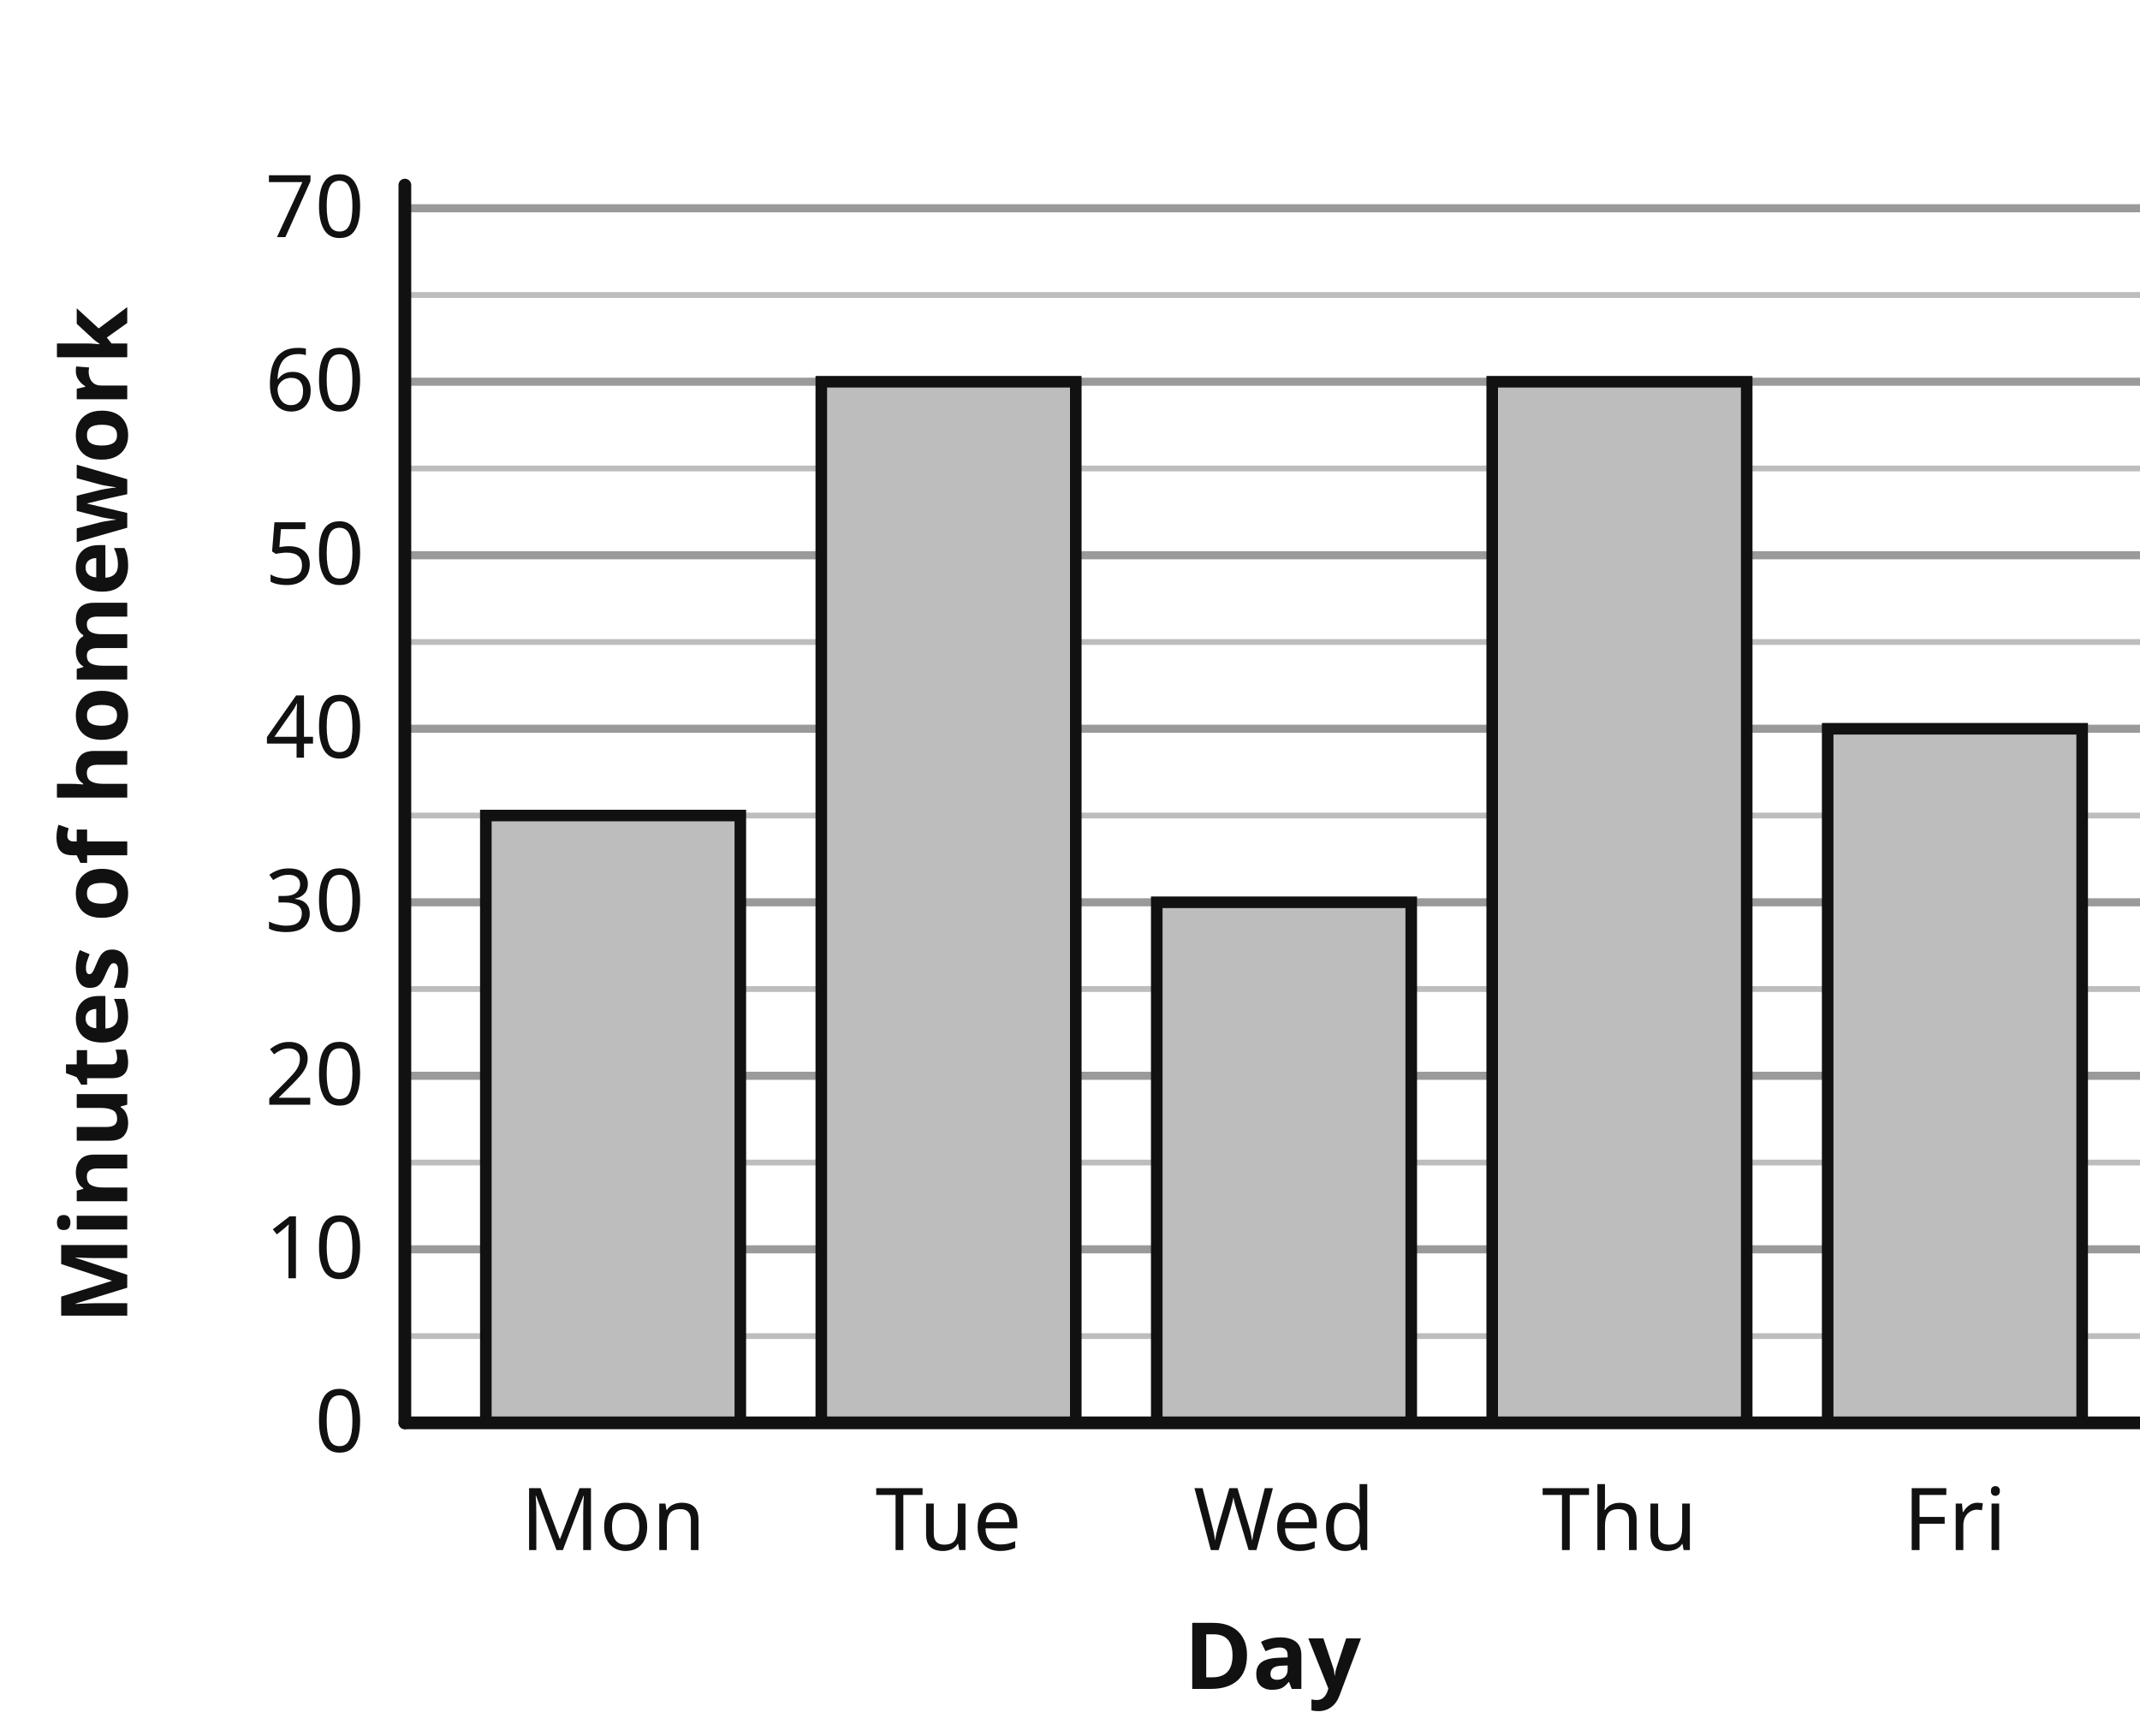
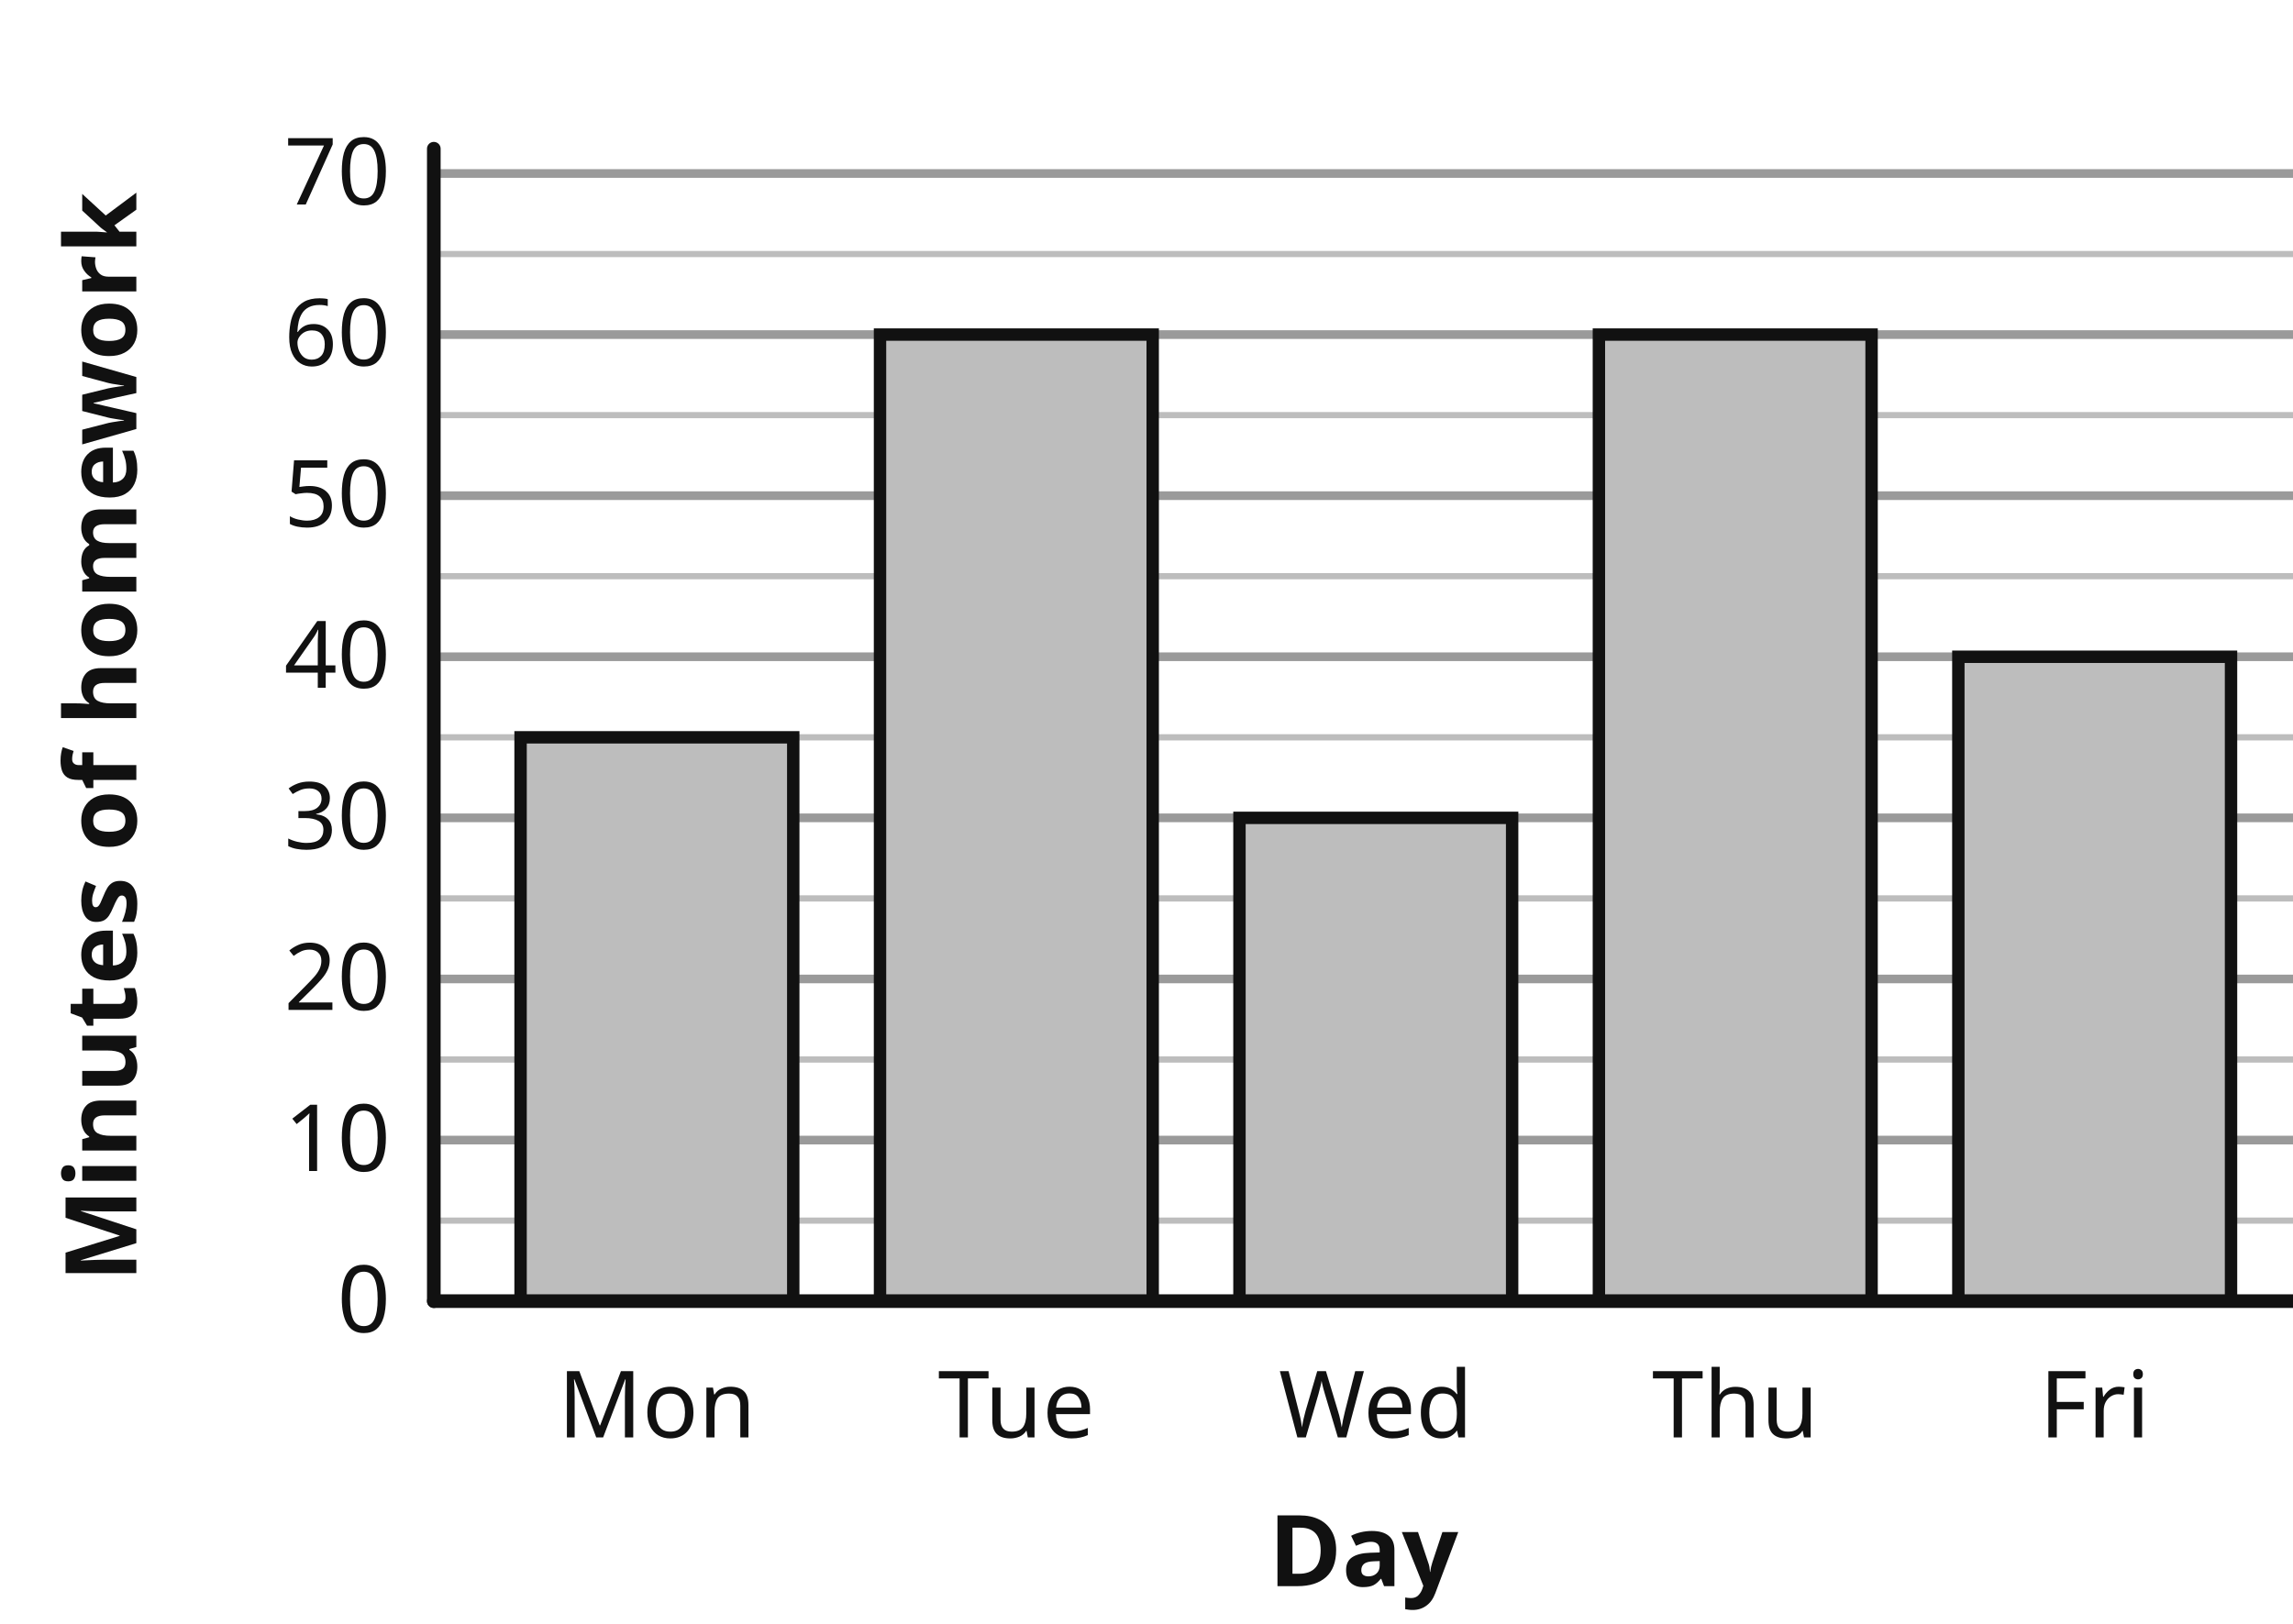
- <svg xmlns="http://www.w3.org/2000/svg" viewBox="0 0 370 300" width="370" height="300" font-family="Atkinson Hyperlegible, Noto Sans, sans-serif">
-   <line x1="70" y1="246" x2="374" y2="246" stroke="#9a9a9a" stroke-width="1.4" stroke-linecap="round" />
-   <line x1="70" y1="231" x2="374" y2="231" stroke="#bdbdbd" stroke-width="1" stroke-linecap="round" />
-   <line x1="70" y1="216" x2="374" y2="216" stroke="#9a9a9a" stroke-width="1.4" stroke-linecap="round" />
-   <line x1="70" y1="201" x2="374" y2="201" stroke="#bdbdbd" stroke-width="1" stroke-linecap="round" />
-   <line x1="70" y1="186" x2="374" y2="186" stroke="#9a9a9a" stroke-width="1.4" stroke-linecap="round" />
+ <svg xmlns="http://www.w3.org/2000/svg" viewBox="0 0 370 262" width="370" height="262" font-family="Atkinson Hyperlegible, Noto Sans, sans-serif">
+   <line x1="70" y1="210" x2="374" y2="210" stroke="#9a9a9a" stroke-width="1.4" stroke-linecap="round" />
+   <line x1="70" y1="197" x2="374" y2="197" stroke="#bdbdbd" stroke-width="1" stroke-linecap="round" />
+   <line x1="70" y1="184" x2="374" y2="184" stroke="#9a9a9a" stroke-width="1.4" stroke-linecap="round" />
  <line x1="70" y1="171" x2="374" y2="171" stroke="#bdbdbd" stroke-width="1" stroke-linecap="round" />
-   <line x1="70" y1="156" x2="374" y2="156" stroke="#9a9a9a" stroke-width="1.4" stroke-linecap="round" />
-   <line x1="70" y1="141" x2="374" y2="141" stroke="#bdbdbd" stroke-width="1" stroke-linecap="round" />
-   <line x1="70" y1="126" x2="374" y2="126" stroke="#9a9a9a" stroke-width="1.4" stroke-linecap="round" />
-   <line x1="70" y1="111" x2="374" y2="111" stroke="#bdbdbd" stroke-width="1" stroke-linecap="round" />
-   <line x1="70" y1="96" x2="374" y2="96" stroke="#9a9a9a" stroke-width="1.4" stroke-linecap="round" />
-   <line x1="70" y1="81" x2="374" y2="81" stroke="#bdbdbd" stroke-width="1" stroke-linecap="round" />
-   <line x1="70" y1="66" x2="374" y2="66" stroke="#9a9a9a" stroke-width="1.4" stroke-linecap="round" />
-   <line x1="70" y1="51" x2="374" y2="51" stroke="#bdbdbd" stroke-width="1" stroke-linecap="round" />
-   <line x1="70" y1="36" x2="374" y2="36" stroke="#9a9a9a" stroke-width="1.4" stroke-linecap="round" />
-   <rect x="84" y="141" width="44" height="105" fill="#bdbdbd" stroke="#111" stroke-width="2" />
-   <text x="106" y="268" font-size="15" text-anchor="middle" fill="#111">Mon</text>
-   <rect x="142" y="66" width="44" height="180" fill="#bdbdbd" stroke="#111" stroke-width="2" />
-   <text x="164" y="268" font-size="15" text-anchor="middle" fill="#111">Tue</text>
-   <rect x="200" y="156" width="44" height="90" fill="#bdbdbd" stroke="#111" stroke-width="2" />
-   <text x="222" y="268" font-size="15" text-anchor="middle" fill="#111">Wed</text>
-   <rect x="258" y="66" width="44" height="180" fill="#bdbdbd" stroke="#111" stroke-width="2" />
-   <text x="280" y="268" font-size="15" text-anchor="middle" fill="#111">Thu</text>
-   <rect x="316" y="126" width="44" height="120" fill="#bdbdbd" stroke="#111" stroke-width="2" />
-   <text x="338" y="268" font-size="15" text-anchor="middle" fill="#111">Fri</text>
-   <line x1="70" y1="246" x2="374" y2="246" stroke="#111" stroke-width="2.2" stroke-linecap="round" />
-   <line x1="70" y1="246" x2="70" y2="32" stroke="#111" stroke-width="2.2" stroke-linecap="round" />
-   <text x="63" y="251" font-size="15" text-anchor="end" fill="#111">0</text>
-   <text x="63" y="221" font-size="15" text-anchor="end" fill="#111">10</text>
-   <text x="63" y="191" font-size="15" text-anchor="end" fill="#111">20</text>
-   <text x="63" y="161" font-size="15" text-anchor="end" fill="#111">30</text>
-   <text x="63" y="131" font-size="15" text-anchor="end" fill="#111">40</text>
-   <text x="63" y="101" font-size="15" text-anchor="end" fill="#111">50</text>
-   <text x="63" y="71" font-size="15" text-anchor="end" fill="#111">60</text>
-   <text x="63" y="41" font-size="15" text-anchor="end" fill="#111">70</text>
-   <text x="220" y="292" font-size="16" text-anchor="middle" font-weight="700" fill="#111">Day</text>
-   <text x="22" y="141" font-size="16" text-anchor="middle" font-weight="700" fill="#111" transform="rotate(-90 22 141)">Minutes of homework</text>
+   <line x1="70" y1="158" x2="374" y2="158" stroke="#9a9a9a" stroke-width="1.4" stroke-linecap="round" />
+   <line x1="70" y1="145" x2="374" y2="145" stroke="#bdbdbd" stroke-width="1" stroke-linecap="round" />
+   <line x1="70" y1="132" x2="374" y2="132" stroke="#9a9a9a" stroke-width="1.4" stroke-linecap="round" />
+   <line x1="70" y1="119" x2="374" y2="119" stroke="#bdbdbd" stroke-width="1" stroke-linecap="round" />
+   <line x1="70" y1="106" x2="374" y2="106" stroke="#9a9a9a" stroke-width="1.4" stroke-linecap="round" />
+   <line x1="70" y1="93" x2="374" y2="93" stroke="#bdbdbd" stroke-width="1" stroke-linecap="round" />
+   <line x1="70" y1="80" x2="374" y2="80" stroke="#9a9a9a" stroke-width="1.4" stroke-linecap="round" />
+   <line x1="70" y1="67" x2="374" y2="67" stroke="#bdbdbd" stroke-width="1" stroke-linecap="round" />
+   <line x1="70" y1="54" x2="374" y2="54" stroke="#9a9a9a" stroke-width="1.4" stroke-linecap="round" />
+   <line x1="70" y1="41" x2="374" y2="41" stroke="#bdbdbd" stroke-width="1" stroke-linecap="round" />
+   <line x1="70" y1="28" x2="374" y2="28" stroke="#9a9a9a" stroke-width="1.4" stroke-linecap="round" />
+   <rect x="84" y="119" width="44" height="91" fill="#bdbdbd" stroke="#111" stroke-width="2" />
+   <text x="106" y="232" font-size="15" text-anchor="middle" fill="#111">Mon</text>
+   <rect x="142" y="54" width="44" height="156" fill="#bdbdbd" stroke="#111" stroke-width="2" />
+   <text x="164" y="232" font-size="15" text-anchor="middle" fill="#111">Tue</text>
+   <rect x="200" y="132" width="44" height="78" fill="#bdbdbd" stroke="#111" stroke-width="2" />
+   <text x="222" y="232" font-size="15" text-anchor="middle" fill="#111">Wed</text>
+   <rect x="258" y="54" width="44" height="156" fill="#bdbdbd" stroke="#111" stroke-width="2" />
+   <text x="280" y="232" font-size="15" text-anchor="middle" fill="#111">Thu</text>
+   <rect x="316" y="106" width="44" height="104" fill="#bdbdbd" stroke="#111" stroke-width="2" />
+   <text x="338" y="232" font-size="15" text-anchor="middle" fill="#111">Fri</text>
+   <line x1="70" y1="210" x2="374" y2="210" stroke="#111" stroke-width="2.2" stroke-linecap="round" />
+   <line x1="70" y1="210" x2="70" y2="24" stroke="#111" stroke-width="2.2" stroke-linecap="round" />
+   <text x="63" y="215" font-size="15" text-anchor="end" fill="#111">0</text>
+   <text x="63" y="189" font-size="15" text-anchor="end" fill="#111">10</text>
+   <text x="63" y="163" font-size="15" text-anchor="end" fill="#111">20</text>
+   <text x="63" y="137" font-size="15" text-anchor="end" fill="#111">30</text>
+   <text x="63" y="111" font-size="15" text-anchor="end" fill="#111">40</text>
+   <text x="63" y="85" font-size="15" text-anchor="end" fill="#111">50</text>
+   <text x="63" y="59" font-size="15" text-anchor="end" fill="#111">60</text>
+   <text x="63" y="33" font-size="15" text-anchor="end" fill="#111">70</text>
+   <text x="220" y="256" font-size="16" text-anchor="middle" font-weight="700" fill="#111">Day</text>
+   <text x="22" y="119" font-size="16" text-anchor="middle" font-weight="700" fill="#111" transform="rotate(-90 22 119)">Minutes of homework</text>
</svg>
